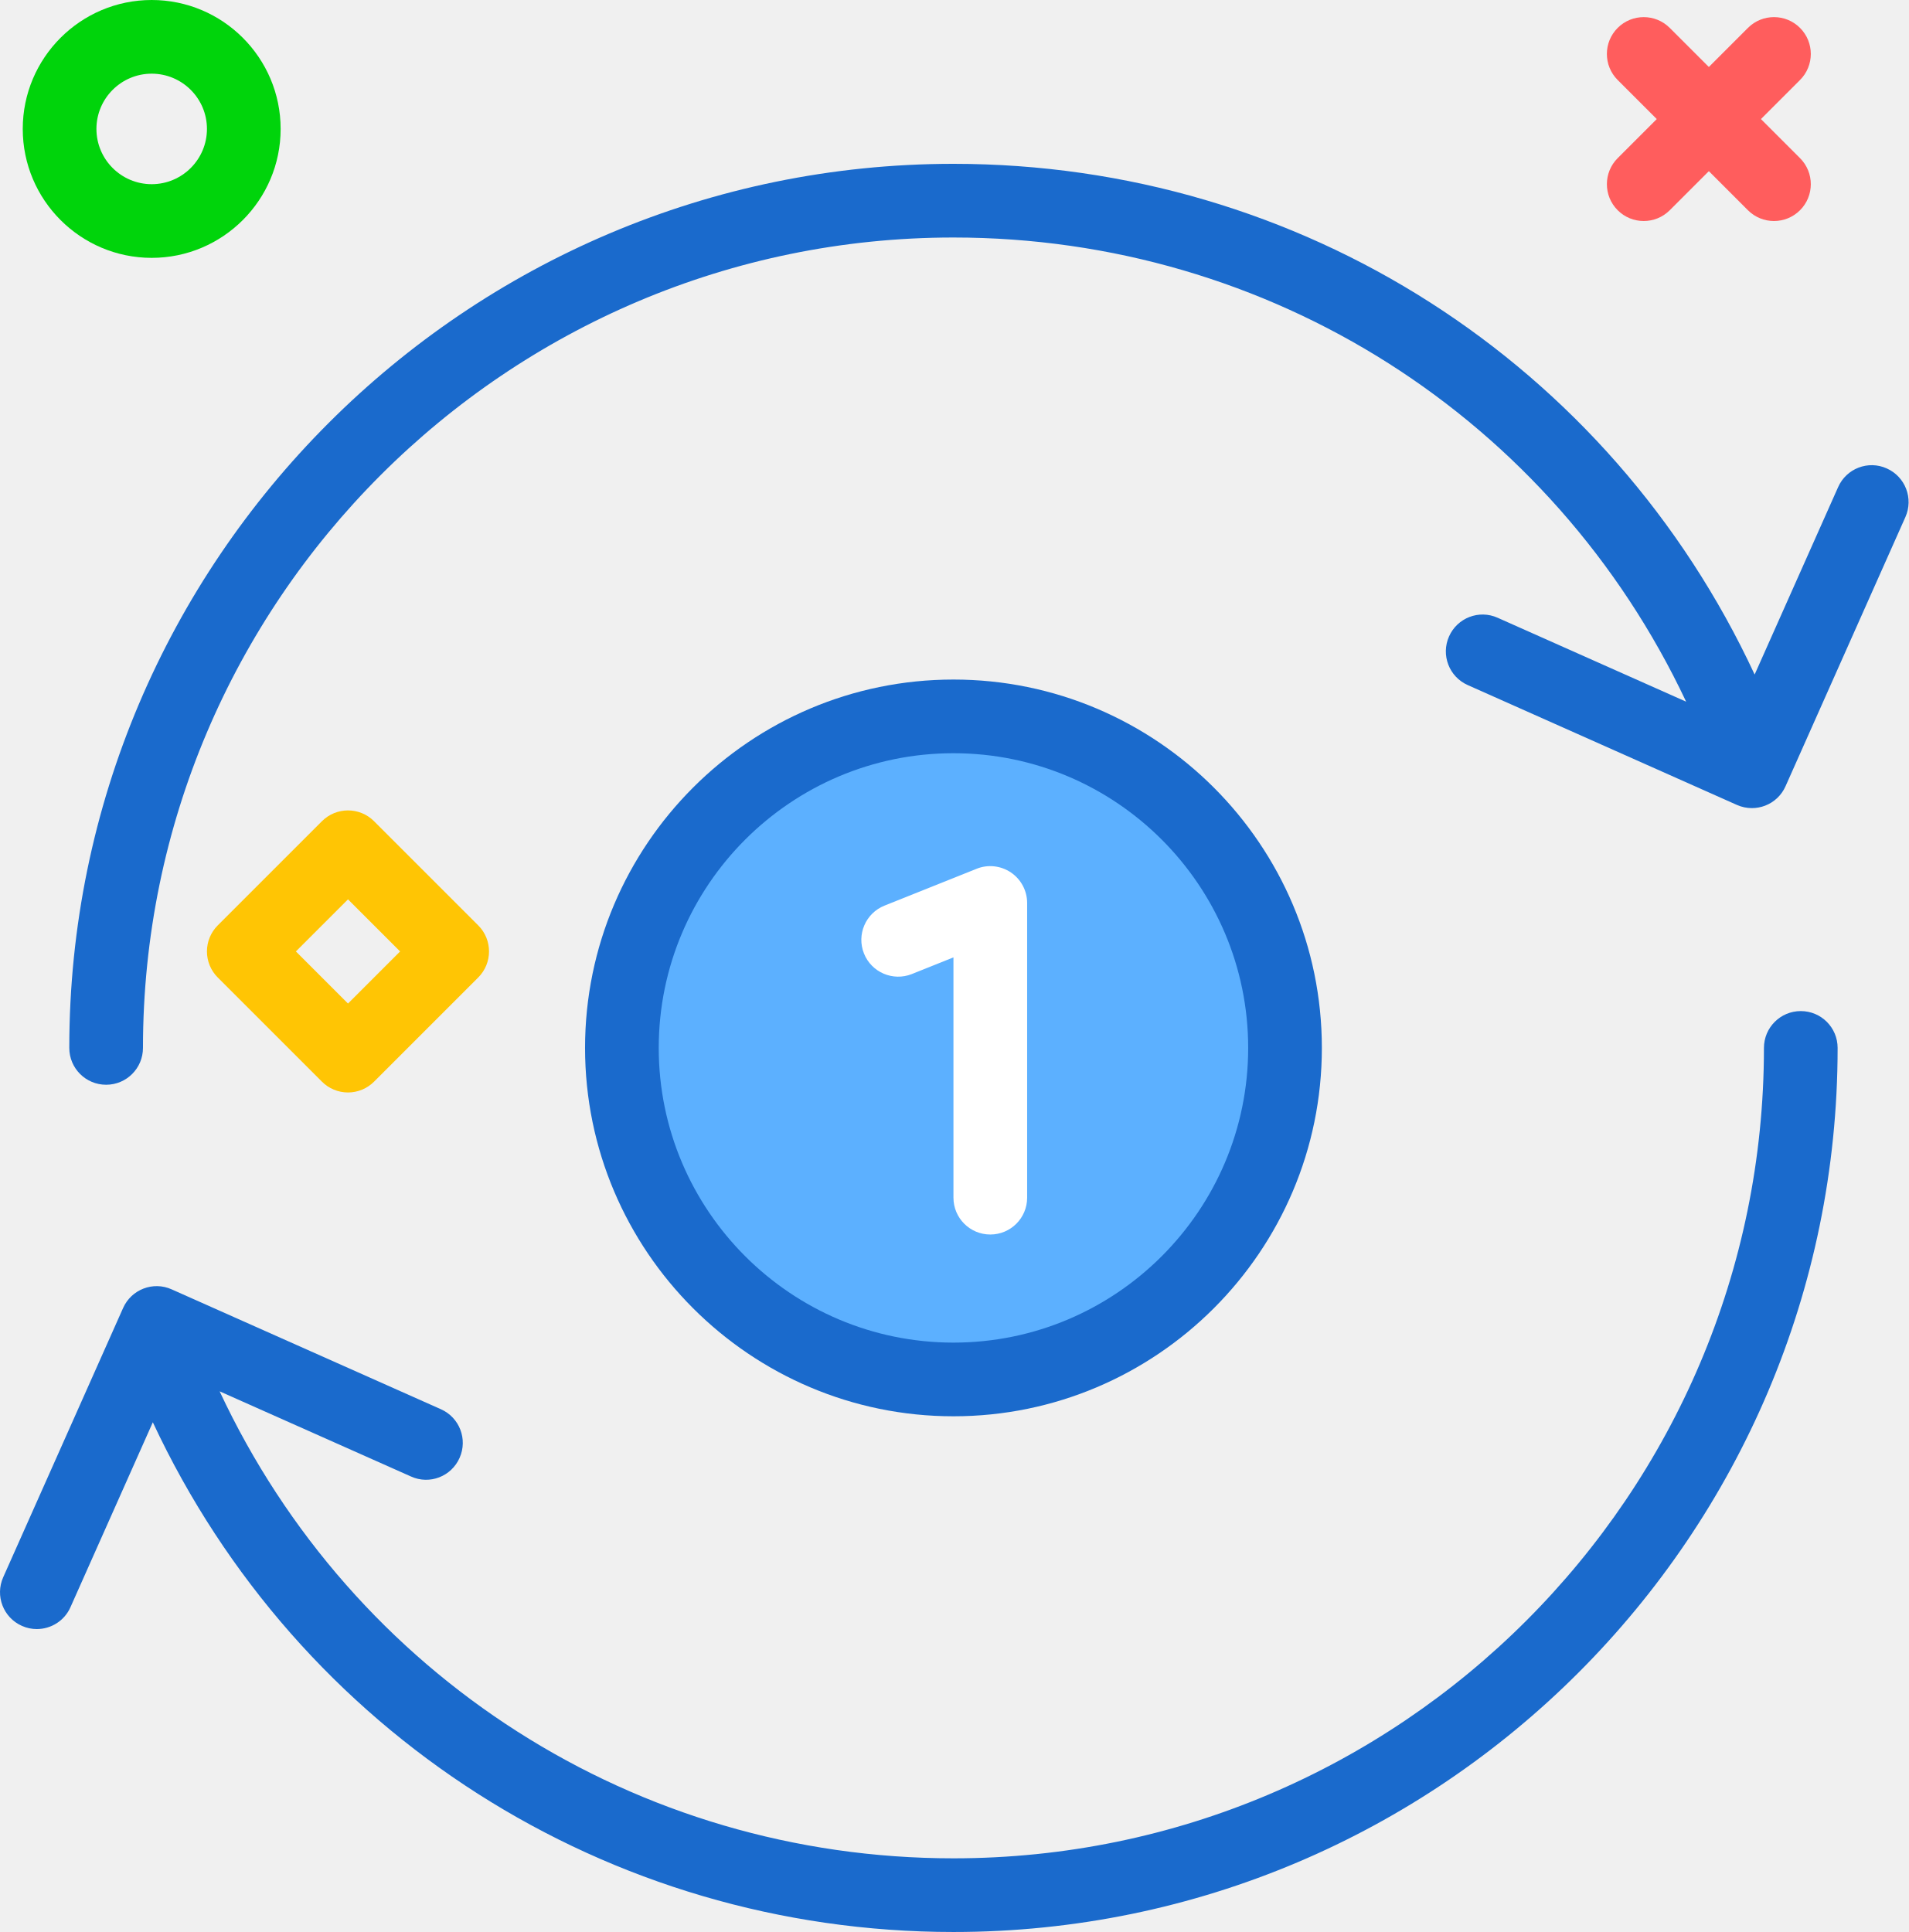
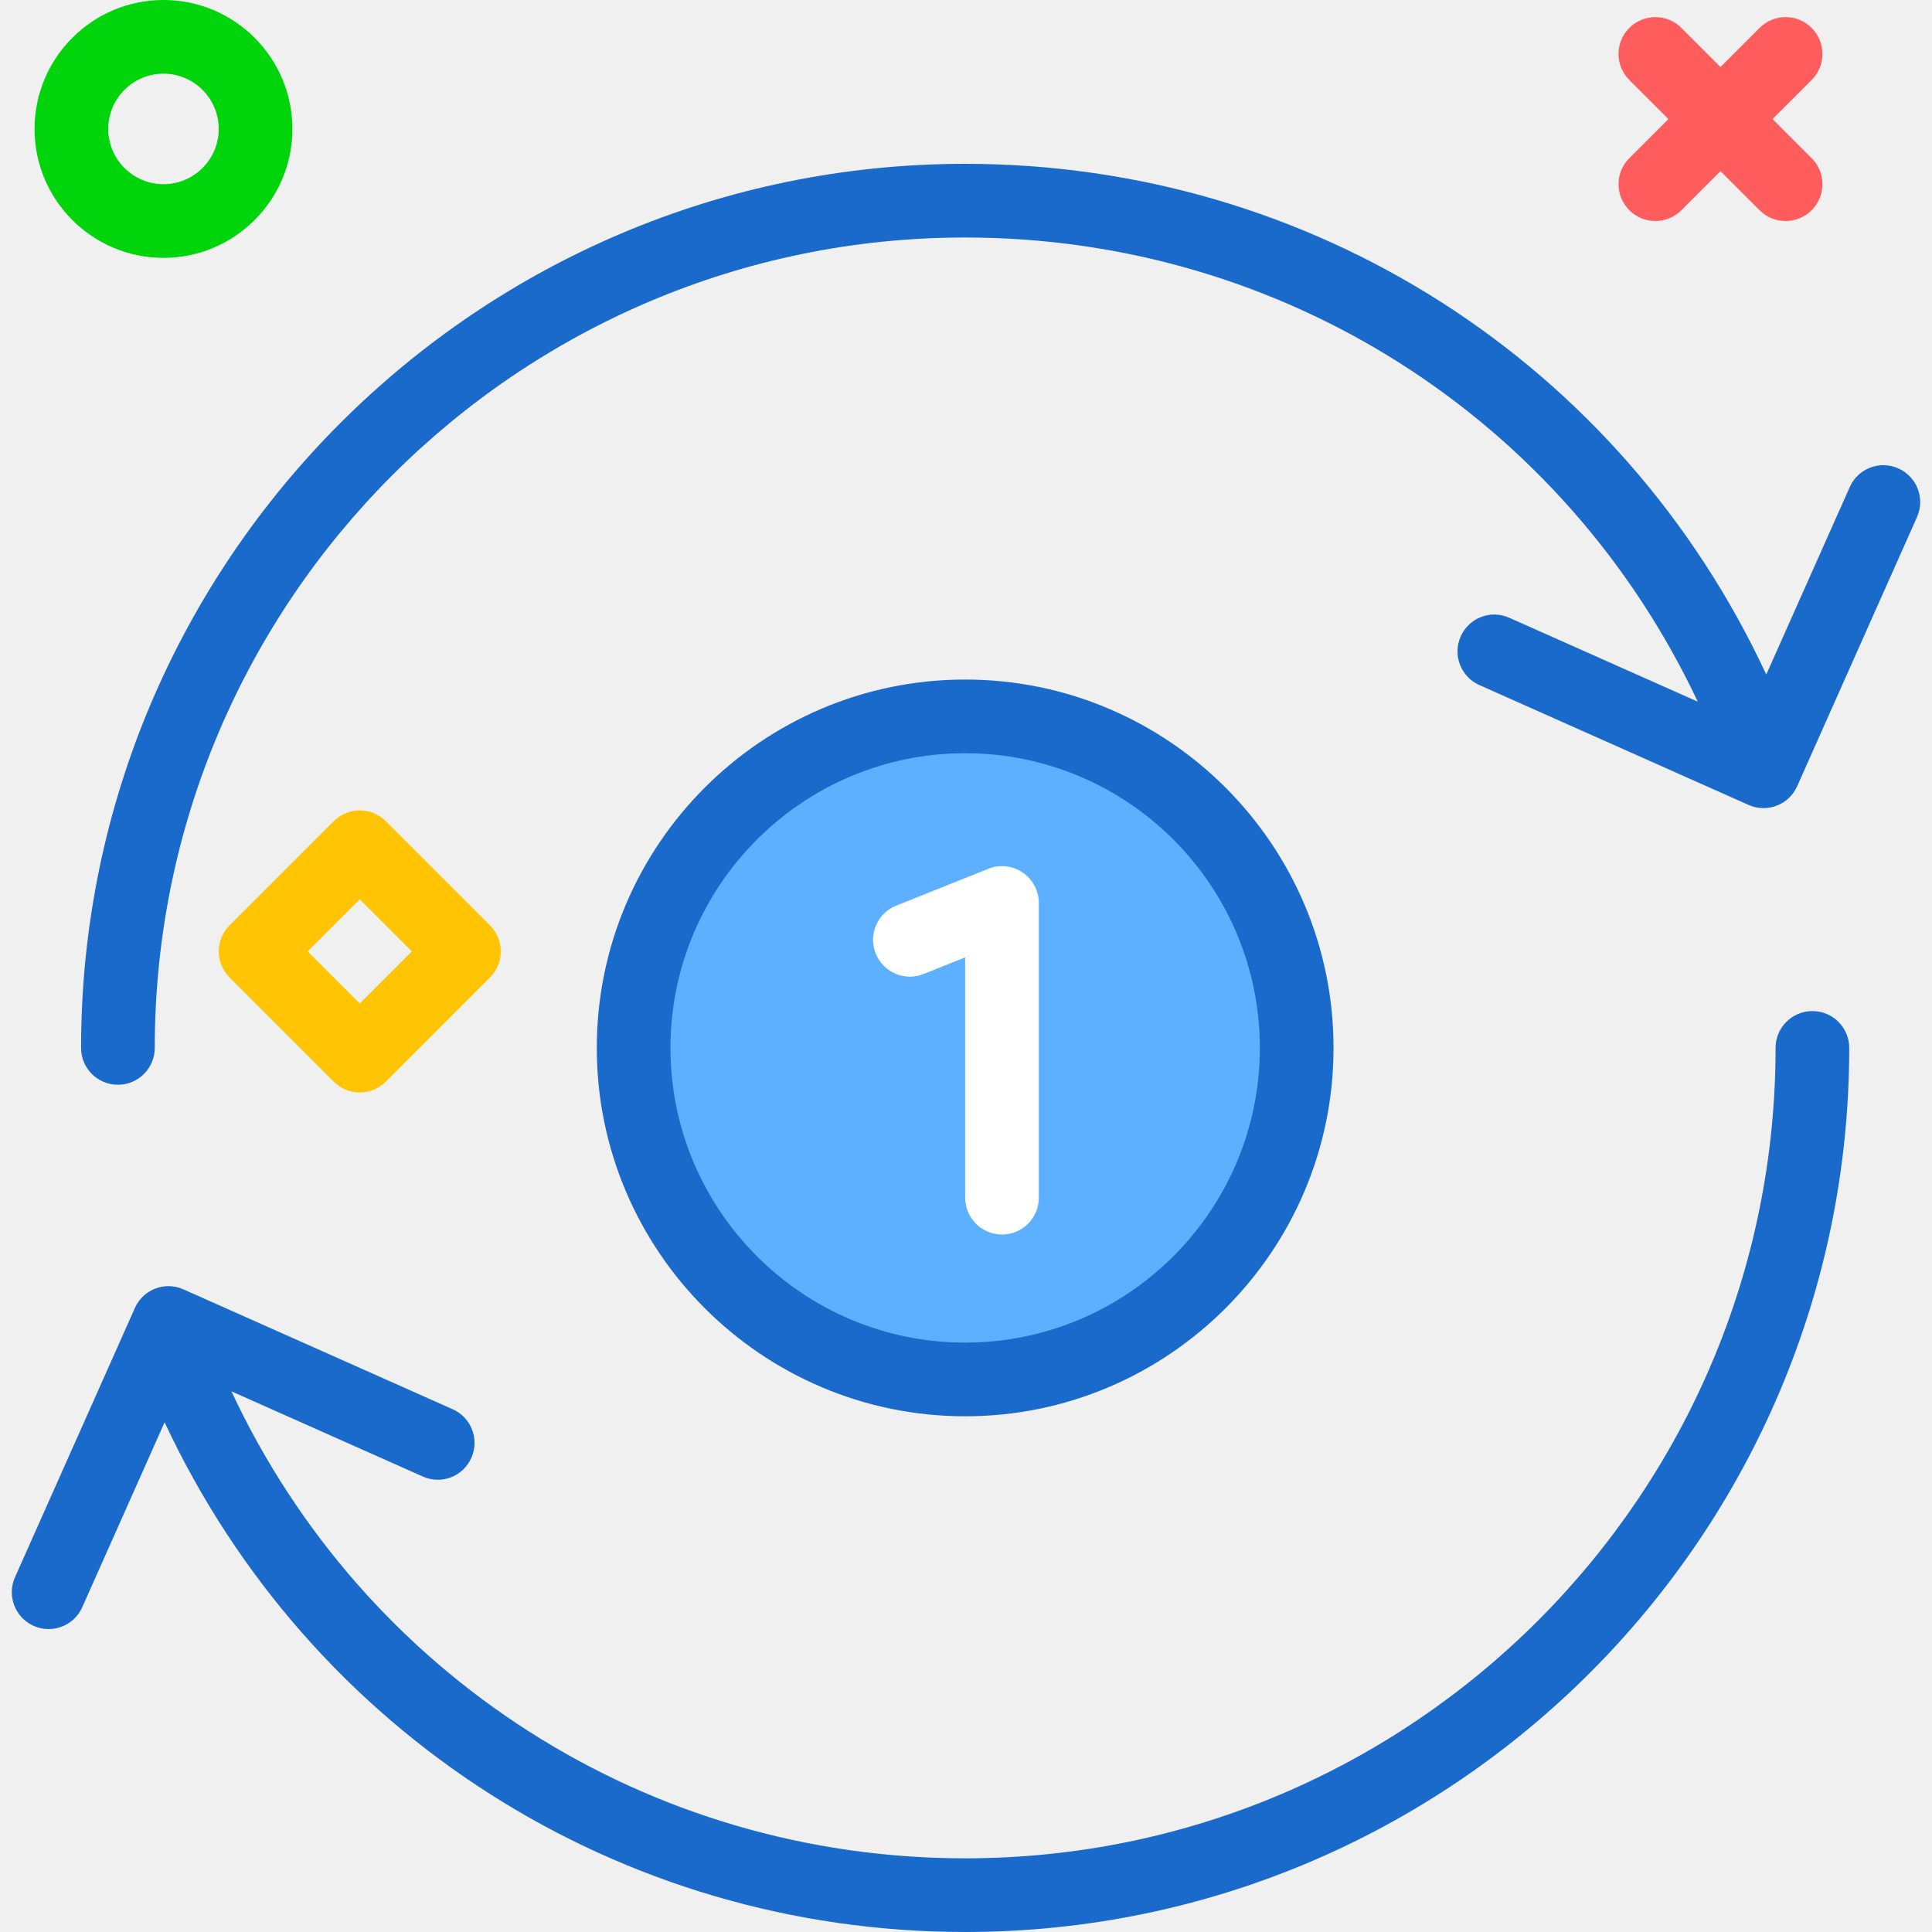
- <svg xmlns="http://www.w3.org/2000/svg" version="1.1" id="refresh1" x="0px" y="0px" viewBox="0 0 207.229 209.79" enable-background="new 0 0 207.229 209.79" xml:space="preserve">
+ <svg xmlns="http://www.w3.org/2000/svg" version="1.1" id="refresh1" x="0px" y="0px" viewBox="0 0 207.229 209.79" width="100px" height="100px" enable-background="new 0 0 207.229 209.79" xml:space="preserve">
  <g>
    <path fill="#1A6ACC" d="M195.523,109.79c-2.211,0-4,1.789-4,4c0,48.523-39.477,88-88,88   c-34.444,0-65.216-19.776-79.676-50.709l20.778,9.248c2.019,0.918,4.387-0.004,5.277-2.027   c0.898-2.016-0.008-4.379-2.027-5.277l-29.234-13.016c-2.019-0.91-4.383,0.008-5.277,2.027L0.347,171.27   c-0.898,2.016,0.008,4.379,2.027,5.277c0.527,0.238,1.078,0.348,1.621,0.348c1.535,0,2.996-0.883,3.656-2.375   l8.942-20.079c15.768,33.759,49.344,55.348,86.929,55.348c52.934,0,96-43.066,96-96   C199.523,111.579,197.734,109.79,195.523,109.79z" />
    <path fill="#1A6ACC" d="M204.855,50.864c-2.016-0.91-4.383,0.008-5.277,2.027l-9.065,20.355   C174.772,39.4,141.222,17.79,103.523,17.79c-52.934,0-96,43.066-96,96c0,2.211,1.789,4,4,4s4-1.789,4-4   c0-48.523,39.477-88,88-88c34.399,0,65.042,19.625,79.551,50.403l-20.461-9.11c-2.027-0.914-4.387,0.008-5.281,2.023   c-0.898,2.019,0.008,4.383,2.023,5.281l29.23,13.016c0.519,0.231,1.074,0.348,1.629,0.348   c0.484,0,0.973-0.09,1.434-0.266c0.992-0.379,1.789-1.137,2.219-2.109l13.016-29.234   C207.781,54.126,206.874,51.763,204.855,50.864z" />
    <path fill="#1A6ACC" d="M143.523,113.79c0-22.055-17.945-40-40-40s-40,17.945-40,40s17.945,40,40,40   S143.523,135.845,143.523,113.79z" />
    <path fill="#5CB0FF" d="M71.523,113.79c0-17.645,14.355-32,32-32s32,14.355,32,32s-14.355,32-32,32   S71.523,131.435,71.523,113.79z" />
    <path fill="#FFFFFF" d="M103.523,130.052c0,2.211,1.789,4,4,4s4-1.789,4-4v-32c0-1.328-0.66-2.566-1.758-3.312   c-1.105-0.746-2.508-0.898-3.727-0.402l-10,4c-2.051,0.82-3.051,3.148-2.231,5.199   c0.82,2.059,3.164,3.047,5.199,2.231l4.516-1.809V130.052z" />
  </g>
  <path fill="#FF5D5D" d="M178.47,24c-1.023,0-2.048-0.391-2.828-1.172c-1.562-1.562-1.562-4.095,0-5.656L189.784,3.03  c1.562-1.562,4.096-1.562,5.656,0c1.562,1.562,1.562,4.095,0,5.656l-14.143,14.142  C180.516,23.609,179.493,24,178.47,24z" />
  <path fill="#FF5D5D" d="M192.612,24c-1.023,0-2.047-0.391-2.828-1.172L175.641,8.687c-1.562-1.562-1.562-4.095,0-5.656  c1.56-1.562,4.094-1.562,5.656,0l14.143,14.142c1.562,1.562,1.562,4.095,0,5.656  C194.66,23.609,193.636,24,192.612,24z" />
  <path fill="#00D40B" d="M16.47,28c-7.72,0-14-6.28-14-14s6.28-14,14-14s14,6.28,14,14S24.189,28,16.47,28z M16.47,8  c-3.309,0-6,2.691-6,6s2.691,6,6,6s6-2.691,6-6S19.778,8,16.47,8z" />
  <path fill="#FFC504" d="M37.784,118.628c-1.06,0-2.078-0.422-2.828-1.172l-11.315-11.315  c-0.75-0.75-1.172-1.768-1.172-2.828s0.422-2.078,1.172-2.828l11.315-11.313c1.562-1.562,4.094-1.562,5.656,0  l11.313,11.313c1.562,1.562,1.562,4.095,0,5.656l-11.313,11.315C39.862,118.206,38.844,118.628,37.784,118.628z   M32.127,103.314l5.657,5.657l5.657-5.657l-5.657-5.657L32.127,103.314z" />
</svg>
